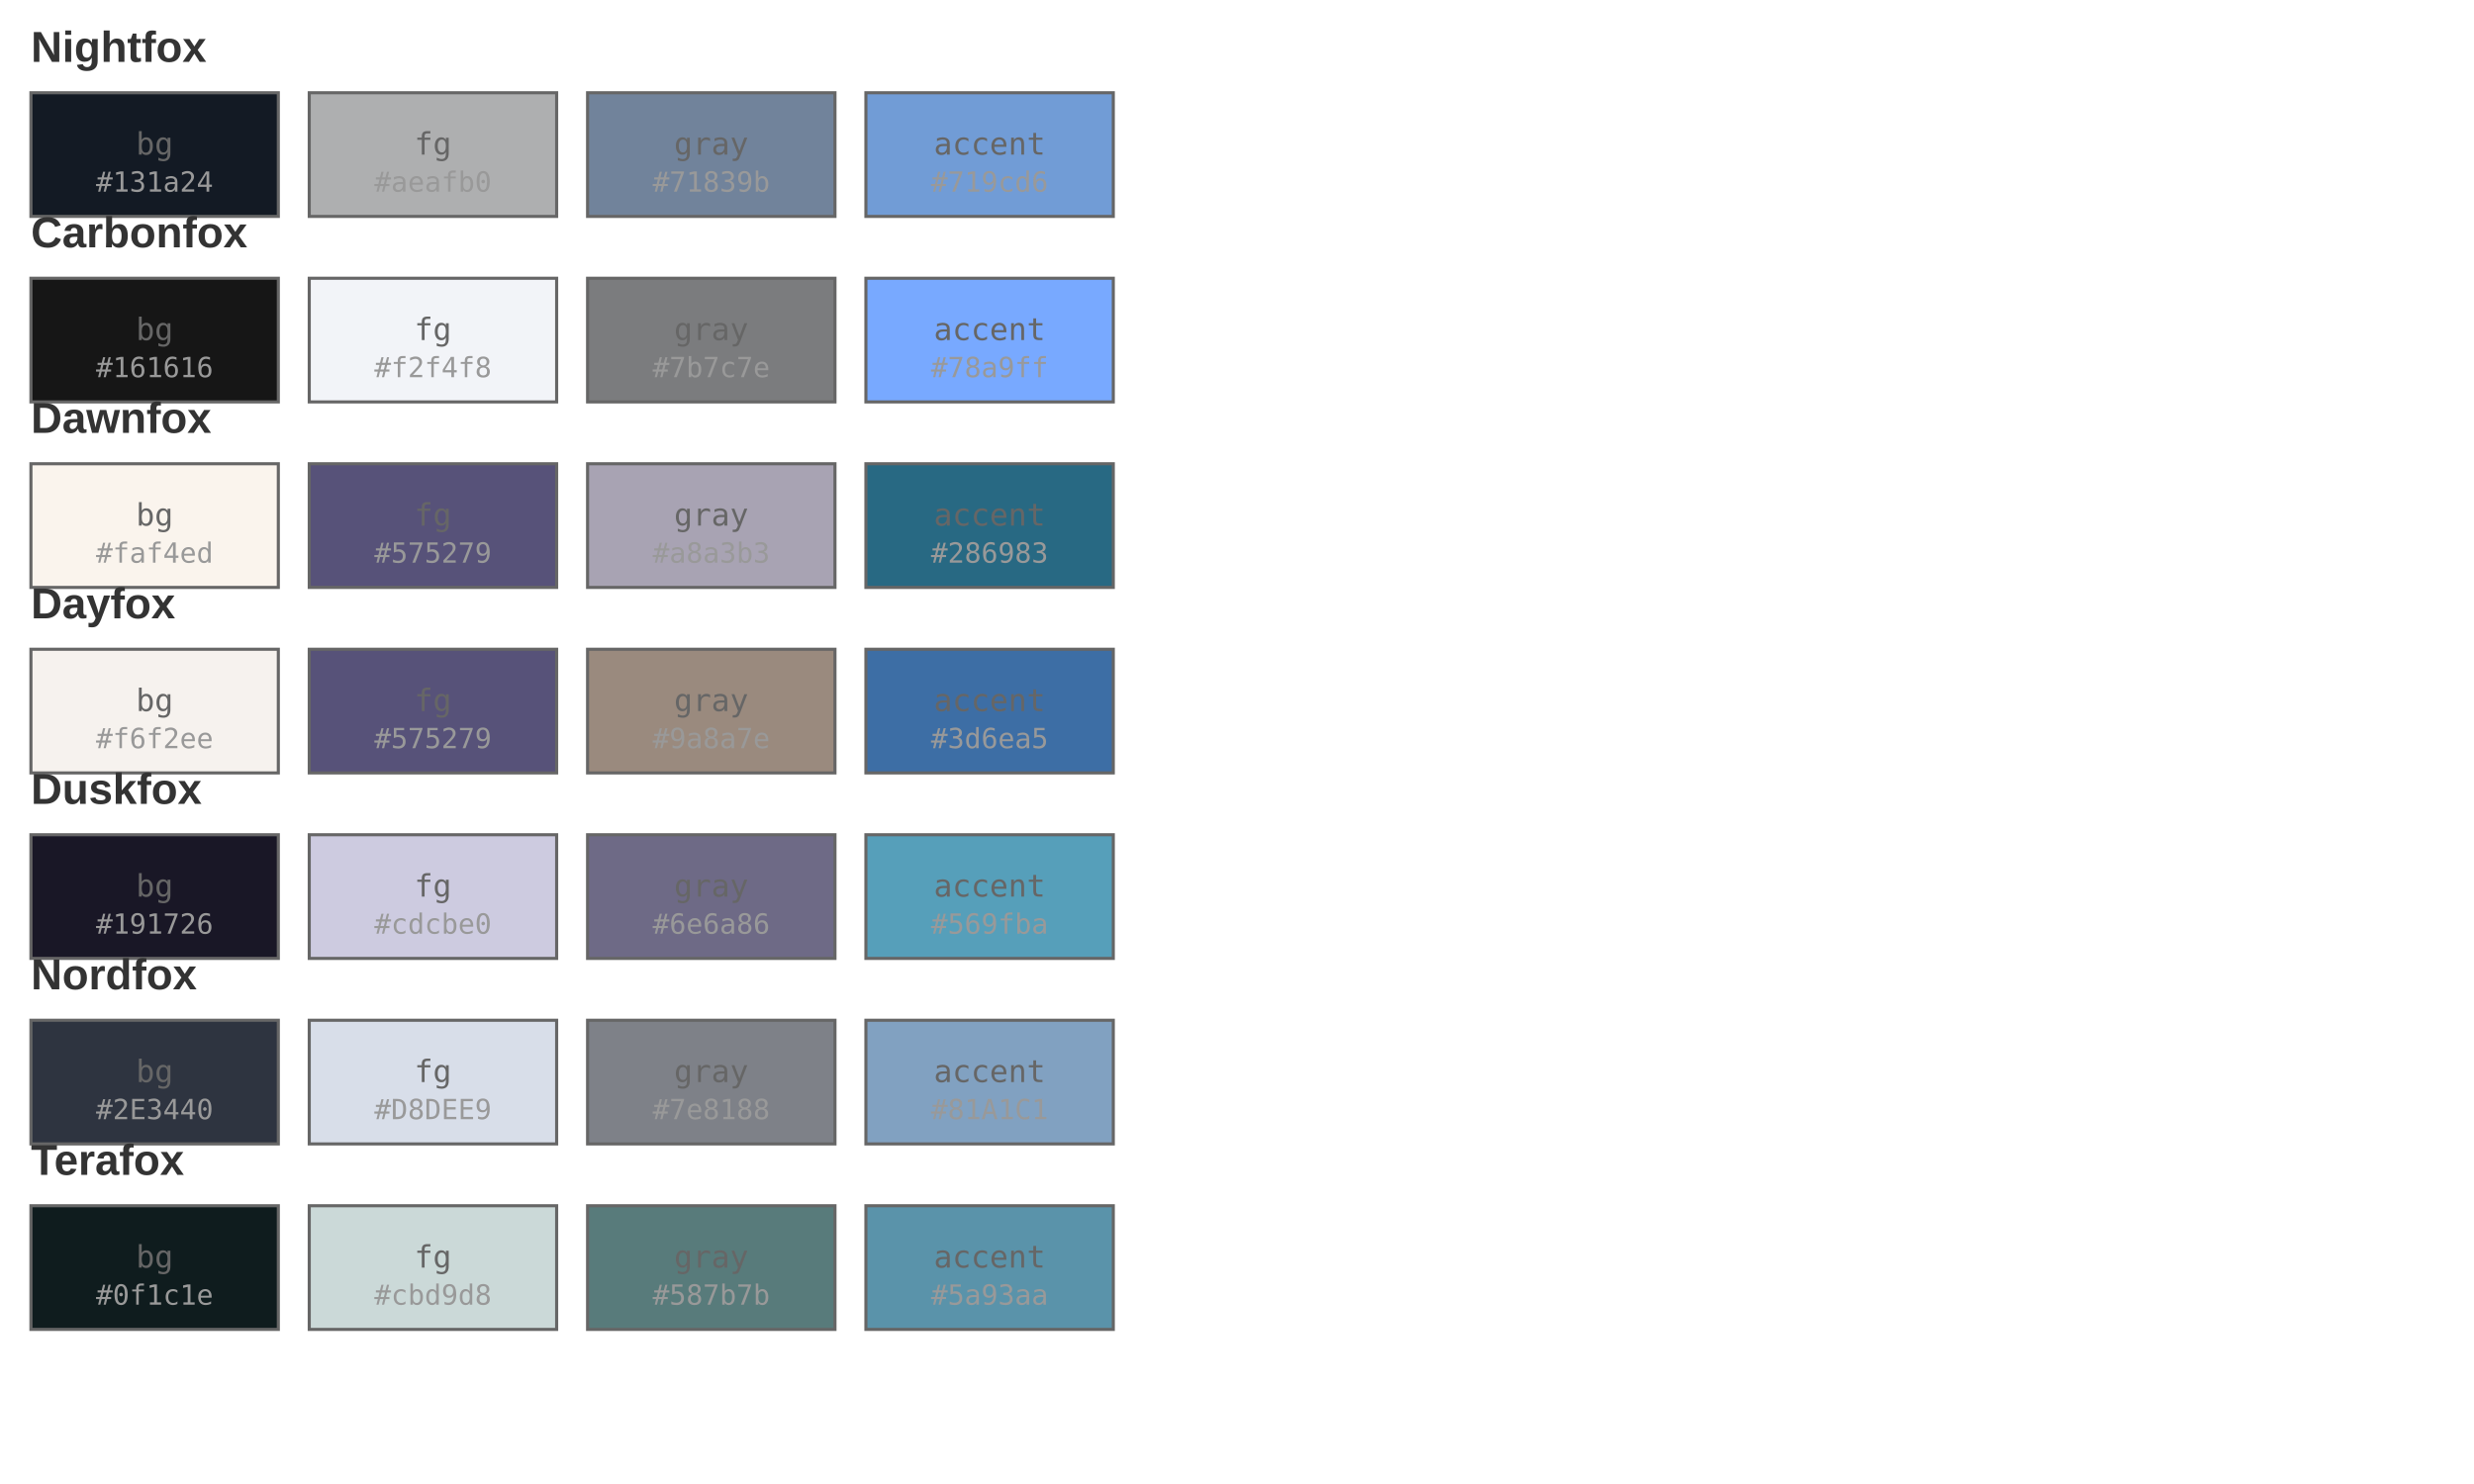
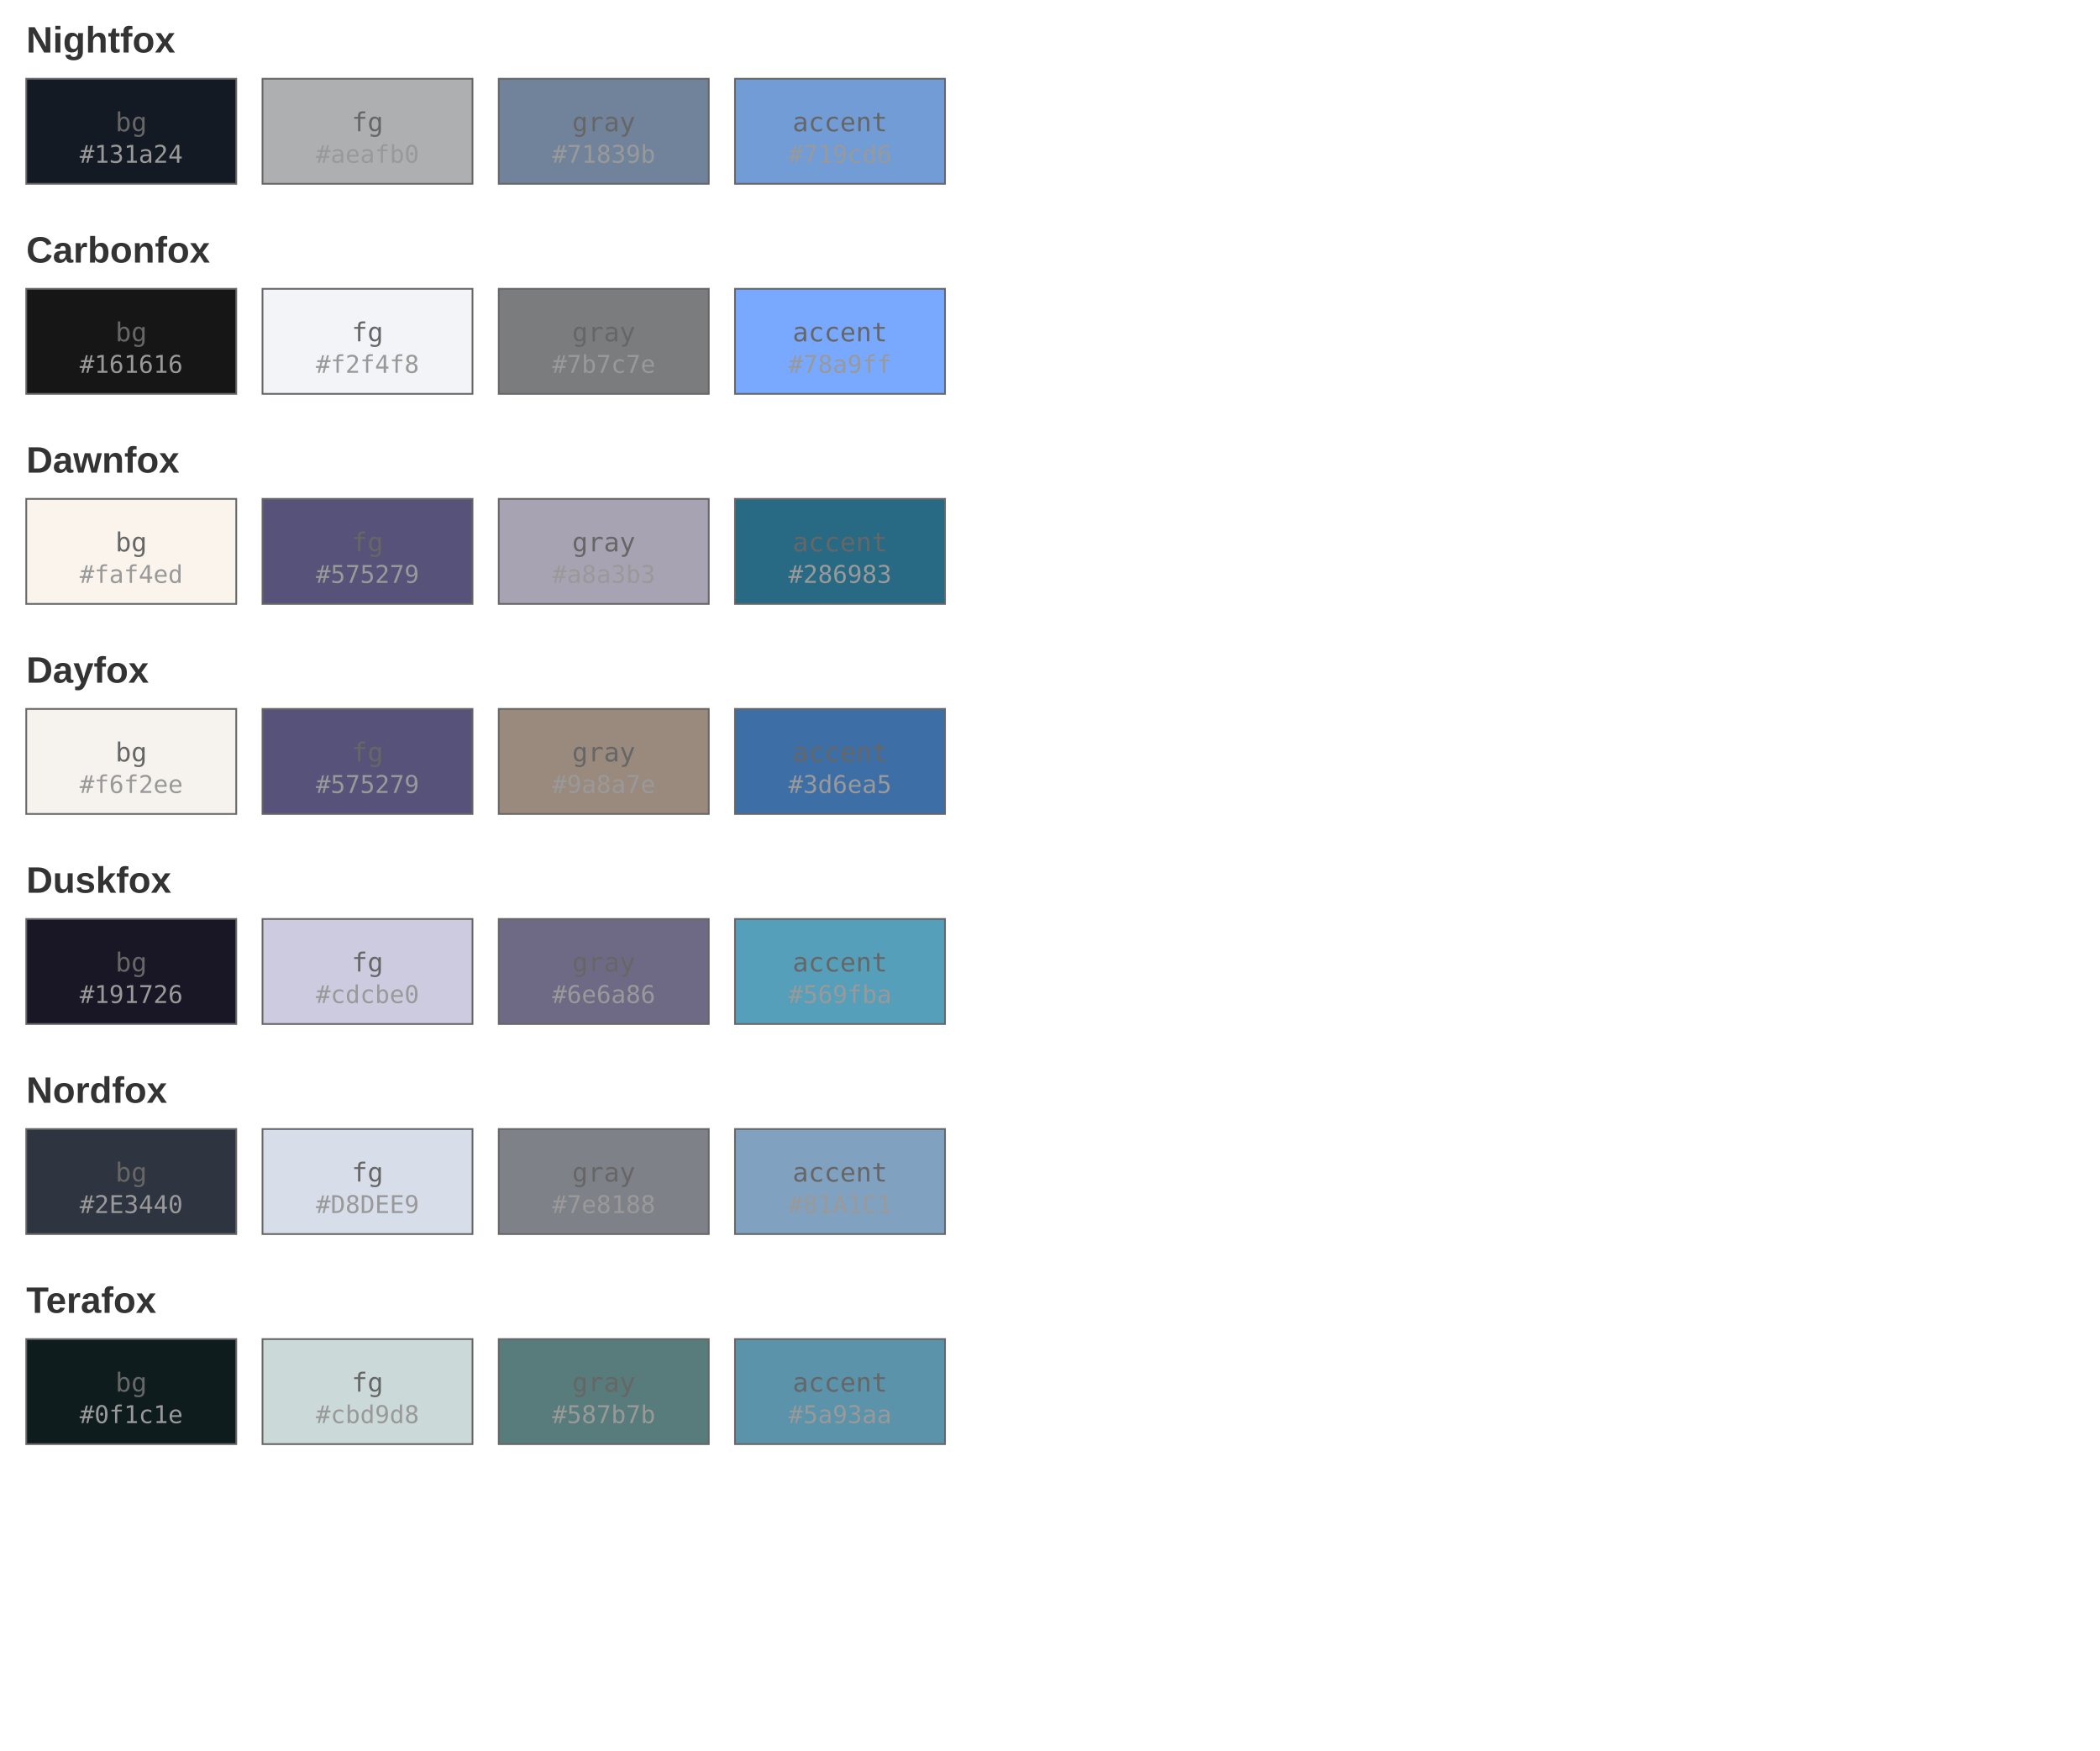
- <svg xmlns="http://www.w3.org/2000/svg" width="800" height="480">
+ <svg xmlns="http://www.w3.org/2000/svg" width="1200" height="1000">
  <defs>
    <style>
-       .theme-title { font-family: Arial, sans-serif; font-size: 14px; font-weight: bold; fill: #333; }
-       .color-label { font-family: monospace; font-size: 10px; fill: #666; }
-       .color-hex { font-family: monospace; font-size: 9px; fill: #999; }
+       .theme-title { font-family: Arial, sans-serif; font-size: 21px; font-weight: bold; fill: #333; }
+       .color-label { font-family: monospace; font-size: 15px; fill: #666; }
+       .color-hex { font-family: monospace; font-size: 14px; fill: #999; }
    </style>
  </defs>
-   <g transform="translate(10, 20)">
+   <g transform="translate(15, 30)">
    <text x="0" y="0" class="theme-title">Nightfox</text>
-     <rect x="0" y="10" width="80" height="40" fill="#131a24" stroke="#666" stroke-width="1" />
-     <text x="40" y="30" text-anchor="middle" class="color-label">bg</text>
-     <text x="40" y="42" text-anchor="middle" class="color-hex">#131a24</text>
-     <rect x="90" y="10" width="80" height="40" fill="#aeafb0" stroke="#666" stroke-width="1" />
-     <text x="130" y="30" text-anchor="middle" class="color-label">fg</text>
-     <text x="130" y="42" text-anchor="middle" class="color-hex">#aeafb0</text>
-     <rect x="180" y="10" width="80" height="40" fill="#71839b" stroke="#666" stroke-width="1" />
-     <text x="220" y="30" text-anchor="middle" class="color-label">gray</text>
-     <text x="220" y="42" text-anchor="middle" class="color-hex">#71839b</text>
-     <rect x="270" y="10" width="80" height="40" fill="#719cd6" stroke="#666" stroke-width="1" />
-     <text x="310" y="30" text-anchor="middle" class="color-label">accent</text>
-     <text x="310" y="42" text-anchor="middle" class="color-hex">#719cd6</text>
+     <rect x="0" y="15" width="120" height="60" fill="#131a24" stroke="#666" stroke-width="1" />
+     <text x="60" y="45" text-anchor="middle" class="color-label">bg</text>
+     <text x="60" y="63" text-anchor="middle" class="color-hex">#131a24</text>
+     <rect x="135" y="15" width="120" height="60" fill="#aeafb0" stroke="#666" stroke-width="1" />
+     <text x="195" y="45" text-anchor="middle" class="color-label">fg</text>
+     <text x="195" y="63" text-anchor="middle" class="color-hex">#aeafb0</text>
+     <rect x="270" y="15" width="120" height="60" fill="#71839b" stroke="#666" stroke-width="1" />
+     <text x="330" y="45" text-anchor="middle" class="color-label">gray</text>
+     <text x="330" y="63" text-anchor="middle" class="color-hex">#71839b</text>
+     <rect x="405" y="15" width="120" height="60" fill="#719cd6" stroke="#666" stroke-width="1" />
+     <text x="465" y="45" text-anchor="middle" class="color-label">accent</text>
+     <text x="465" y="63" text-anchor="middle" class="color-hex">#719cd6</text>
  </g>
-   <g transform="translate(10, 80)">
+   <g transform="translate(15, 150)">
    <text x="0" y="0" class="theme-title">Carbonfox</text>
-     <rect x="0" y="10" width="80" height="40" fill="#161616" stroke="#666" stroke-width="1" />
-     <text x="40" y="30" text-anchor="middle" class="color-label">bg</text>
-     <text x="40" y="42" text-anchor="middle" class="color-hex">#161616</text>
-     <rect x="90" y="10" width="80" height="40" fill="#f2f4f8" stroke="#666" stroke-width="1" />
-     <text x="130" y="30" text-anchor="middle" class="color-label">fg</text>
-     <text x="130" y="42" text-anchor="middle" class="color-hex">#f2f4f8</text>
-     <rect x="180" y="10" width="80" height="40" fill="#7b7c7e" stroke="#666" stroke-width="1" />
-     <text x="220" y="30" text-anchor="middle" class="color-label">gray</text>
-     <text x="220" y="42" text-anchor="middle" class="color-hex">#7b7c7e</text>
-     <rect x="270" y="10" width="80" height="40" fill="#78a9ff" stroke="#666" stroke-width="1" />
-     <text x="310" y="30" text-anchor="middle" class="color-label">accent</text>
-     <text x="310" y="42" text-anchor="middle" class="color-hex">#78a9ff</text>
+     <rect x="0" y="15" width="120" height="60" fill="#161616" stroke="#666" stroke-width="1" />
+     <text x="60" y="45" text-anchor="middle" class="color-label">bg</text>
+     <text x="60" y="63" text-anchor="middle" class="color-hex">#161616</text>
+     <rect x="135" y="15" width="120" height="60" fill="#f2f4f8" stroke="#666" stroke-width="1" />
+     <text x="195" y="45" text-anchor="middle" class="color-label">fg</text>
+     <text x="195" y="63" text-anchor="middle" class="color-hex">#f2f4f8</text>
+     <rect x="270" y="15" width="120" height="60" fill="#7b7c7e" stroke="#666" stroke-width="1" />
+     <text x="330" y="45" text-anchor="middle" class="color-label">gray</text>
+     <text x="330" y="63" text-anchor="middle" class="color-hex">#7b7c7e</text>
+     <rect x="405" y="15" width="120" height="60" fill="#78a9ff" stroke="#666" stroke-width="1" />
+     <text x="465" y="45" text-anchor="middle" class="color-label">accent</text>
+     <text x="465" y="63" text-anchor="middle" class="color-hex">#78a9ff</text>
  </g>
-   <g transform="translate(10, 140)">
+   <g transform="translate(15, 270)">
    <text x="0" y="0" class="theme-title">Dawnfox</text>
-     <rect x="0" y="10" width="80" height="40" fill="#faf4ed" stroke="#666" stroke-width="1" />
-     <text x="40" y="30" text-anchor="middle" class="color-label">bg</text>
-     <text x="40" y="42" text-anchor="middle" class="color-hex">#faf4ed</text>
-     <rect x="90" y="10" width="80" height="40" fill="#575279" stroke="#666" stroke-width="1" />
-     <text x="130" y="30" text-anchor="middle" class="color-label">fg</text>
-     <text x="130" y="42" text-anchor="middle" class="color-hex">#575279</text>
-     <rect x="180" y="10" width="80" height="40" fill="#a8a3b3" stroke="#666" stroke-width="1" />
-     <text x="220" y="30" text-anchor="middle" class="color-label">gray</text>
-     <text x="220" y="42" text-anchor="middle" class="color-hex">#a8a3b3</text>
-     <rect x="270" y="10" width="80" height="40" fill="#286983" stroke="#666" stroke-width="1" />
-     <text x="310" y="30" text-anchor="middle" class="color-label">accent</text>
-     <text x="310" y="42" text-anchor="middle" class="color-hex">#286983</text>
+     <rect x="0" y="15" width="120" height="60" fill="#faf4ed" stroke="#666" stroke-width="1" />
+     <text x="60" y="45" text-anchor="middle" class="color-label">bg</text>
+     <text x="60" y="63" text-anchor="middle" class="color-hex">#faf4ed</text>
+     <rect x="135" y="15" width="120" height="60" fill="#575279" stroke="#666" stroke-width="1" />
+     <text x="195" y="45" text-anchor="middle" class="color-label">fg</text>
+     <text x="195" y="63" text-anchor="middle" class="color-hex">#575279</text>
+     <rect x="270" y="15" width="120" height="60" fill="#a8a3b3" stroke="#666" stroke-width="1" />
+     <text x="330" y="45" text-anchor="middle" class="color-label">gray</text>
+     <text x="330" y="63" text-anchor="middle" class="color-hex">#a8a3b3</text>
+     <rect x="405" y="15" width="120" height="60" fill="#286983" stroke="#666" stroke-width="1" />
+     <text x="465" y="45" text-anchor="middle" class="color-label">accent</text>
+     <text x="465" y="63" text-anchor="middle" class="color-hex">#286983</text>
  </g>
-   <g transform="translate(10, 200)">
+   <g transform="translate(15, 390)">
    <text x="0" y="0" class="theme-title">Dayfox</text>
-     <rect x="0" y="10" width="80" height="40" fill="#f6f2ee" stroke="#666" stroke-width="1" />
-     <text x="40" y="30" text-anchor="middle" class="color-label">bg</text>
-     <text x="40" y="42" text-anchor="middle" class="color-hex">#f6f2ee</text>
-     <rect x="90" y="10" width="80" height="40" fill="#575279" stroke="#666" stroke-width="1" />
-     <text x="130" y="30" text-anchor="middle" class="color-label">fg</text>
-     <text x="130" y="42" text-anchor="middle" class="color-hex">#575279</text>
-     <rect x="180" y="10" width="80" height="40" fill="#9a8a7e" stroke="#666" stroke-width="1" />
-     <text x="220" y="30" text-anchor="middle" class="color-label">gray</text>
-     <text x="220" y="42" text-anchor="middle" class="color-hex">#9a8a7e</text>
-     <rect x="270" y="10" width="80" height="40" fill="#3d6ea5" stroke="#666" stroke-width="1" />
-     <text x="310" y="30" text-anchor="middle" class="color-label">accent</text>
-     <text x="310" y="42" text-anchor="middle" class="color-hex">#3d6ea5</text>
+     <rect x="0" y="15" width="120" height="60" fill="#f6f2ee" stroke="#666" stroke-width="1" />
+     <text x="60" y="45" text-anchor="middle" class="color-label">bg</text>
+     <text x="60" y="63" text-anchor="middle" class="color-hex">#f6f2ee</text>
+     <rect x="135" y="15" width="120" height="60" fill="#575279" stroke="#666" stroke-width="1" />
+     <text x="195" y="45" text-anchor="middle" class="color-label">fg</text>
+     <text x="195" y="63" text-anchor="middle" class="color-hex">#575279</text>
+     <rect x="270" y="15" width="120" height="60" fill="#9a8a7e" stroke="#666" stroke-width="1" />
+     <text x="330" y="45" text-anchor="middle" class="color-label">gray</text>
+     <text x="330" y="63" text-anchor="middle" class="color-hex">#9a8a7e</text>
+     <rect x="405" y="15" width="120" height="60" fill="#3d6ea5" stroke="#666" stroke-width="1" />
+     <text x="465" y="45" text-anchor="middle" class="color-label">accent</text>
+     <text x="465" y="63" text-anchor="middle" class="color-hex">#3d6ea5</text>
  </g>
-   <g transform="translate(10, 260)">
+   <g transform="translate(15, 510)">
    <text x="0" y="0" class="theme-title">Duskfox</text>
-     <rect x="0" y="10" width="80" height="40" fill="#191726" stroke="#666" stroke-width="1" />
-     <text x="40" y="30" text-anchor="middle" class="color-label">bg</text>
-     <text x="40" y="42" text-anchor="middle" class="color-hex">#191726</text>
-     <rect x="90" y="10" width="80" height="40" fill="#cdcbe0" stroke="#666" stroke-width="1" />
-     <text x="130" y="30" text-anchor="middle" class="color-label">fg</text>
-     <text x="130" y="42" text-anchor="middle" class="color-hex">#cdcbe0</text>
-     <rect x="180" y="10" width="80" height="40" fill="#6e6a86" stroke="#666" stroke-width="1" />
-     <text x="220" y="30" text-anchor="middle" class="color-label">gray</text>
-     <text x="220" y="42" text-anchor="middle" class="color-hex">#6e6a86</text>
-     <rect x="270" y="10" width="80" height="40" fill="#569fba" stroke="#666" stroke-width="1" />
-     <text x="310" y="30" text-anchor="middle" class="color-label">accent</text>
-     <text x="310" y="42" text-anchor="middle" class="color-hex">#569fba</text>
+     <rect x="0" y="15" width="120" height="60" fill="#191726" stroke="#666" stroke-width="1" />
+     <text x="60" y="45" text-anchor="middle" class="color-label">bg</text>
+     <text x="60" y="63" text-anchor="middle" class="color-hex">#191726</text>
+     <rect x="135" y="15" width="120" height="60" fill="#cdcbe0" stroke="#666" stroke-width="1" />
+     <text x="195" y="45" text-anchor="middle" class="color-label">fg</text>
+     <text x="195" y="63" text-anchor="middle" class="color-hex">#cdcbe0</text>
+     <rect x="270" y="15" width="120" height="60" fill="#6e6a86" stroke="#666" stroke-width="1" />
+     <text x="330" y="45" text-anchor="middle" class="color-label">gray</text>
+     <text x="330" y="63" text-anchor="middle" class="color-hex">#6e6a86</text>
+     <rect x="405" y="15" width="120" height="60" fill="#569fba" stroke="#666" stroke-width="1" />
+     <text x="465" y="45" text-anchor="middle" class="color-label">accent</text>
+     <text x="465" y="63" text-anchor="middle" class="color-hex">#569fba</text>
  </g>
-   <g transform="translate(10, 320)">
+   <g transform="translate(15, 630)">
    <text x="0" y="0" class="theme-title">Nordfox</text>
-     <rect x="0" y="10" width="80" height="40" fill="#2E3440" stroke="#666" stroke-width="1" />
-     <text x="40" y="30" text-anchor="middle" class="color-label">bg</text>
-     <text x="40" y="42" text-anchor="middle" class="color-hex">#2E3440</text>
-     <rect x="90" y="10" width="80" height="40" fill="#D8DEE9" stroke="#666" stroke-width="1" />
-     <text x="130" y="30" text-anchor="middle" class="color-label">fg</text>
-     <text x="130" y="42" text-anchor="middle" class="color-hex">#D8DEE9</text>
-     <rect x="180" y="10" width="80" height="40" fill="#7e8188" stroke="#666" stroke-width="1" />
-     <text x="220" y="30" text-anchor="middle" class="color-label">gray</text>
-     <text x="220" y="42" text-anchor="middle" class="color-hex">#7e8188</text>
-     <rect x="270" y="10" width="80" height="40" fill="#81A1C1" stroke="#666" stroke-width="1" />
-     <text x="310" y="30" text-anchor="middle" class="color-label">accent</text>
-     <text x="310" y="42" text-anchor="middle" class="color-hex">#81A1C1</text>
+     <rect x="0" y="15" width="120" height="60" fill="#2E3440" stroke="#666" stroke-width="1" />
+     <text x="60" y="45" text-anchor="middle" class="color-label">bg</text>
+     <text x="60" y="63" text-anchor="middle" class="color-hex">#2E3440</text>
+     <rect x="135" y="15" width="120" height="60" fill="#D8DEE9" stroke="#666" stroke-width="1" />
+     <text x="195" y="45" text-anchor="middle" class="color-label">fg</text>
+     <text x="195" y="63" text-anchor="middle" class="color-hex">#D8DEE9</text>
+     <rect x="270" y="15" width="120" height="60" fill="#7e8188" stroke="#666" stroke-width="1" />
+     <text x="330" y="45" text-anchor="middle" class="color-label">gray</text>
+     <text x="330" y="63" text-anchor="middle" class="color-hex">#7e8188</text>
+     <rect x="405" y="15" width="120" height="60" fill="#81A1C1" stroke="#666" stroke-width="1" />
+     <text x="465" y="45" text-anchor="middle" class="color-label">accent</text>
+     <text x="465" y="63" text-anchor="middle" class="color-hex">#81A1C1</text>
  </g>
-   <g transform="translate(10, 380)">
+   <g transform="translate(15, 750)">
    <text x="0" y="0" class="theme-title">Terafox</text>
-     <rect x="0" y="10" width="80" height="40" fill="#0f1c1e" stroke="#666" stroke-width="1" />
-     <text x="40" y="30" text-anchor="middle" class="color-label">bg</text>
-     <text x="40" y="42" text-anchor="middle" class="color-hex">#0f1c1e</text>
-     <rect x="90" y="10" width="80" height="40" fill="#cbd9d8" stroke="#666" stroke-width="1" />
-     <text x="130" y="30" text-anchor="middle" class="color-label">fg</text>
-     <text x="130" y="42" text-anchor="middle" class="color-hex">#cbd9d8</text>
-     <rect x="180" y="10" width="80" height="40" fill="#587b7b" stroke="#666" stroke-width="1" />
-     <text x="220" y="30" text-anchor="middle" class="color-label">gray</text>
-     <text x="220" y="42" text-anchor="middle" class="color-hex">#587b7b</text>
-     <rect x="270" y="10" width="80" height="40" fill="#5a93aa" stroke="#666" stroke-width="1" />
-     <text x="310" y="30" text-anchor="middle" class="color-label">accent</text>
-     <text x="310" y="42" text-anchor="middle" class="color-hex">#5a93aa</text>
+     <rect x="0" y="15" width="120" height="60" fill="#0f1c1e" stroke="#666" stroke-width="1" />
+     <text x="60" y="45" text-anchor="middle" class="color-label">bg</text>
+     <text x="60" y="63" text-anchor="middle" class="color-hex">#0f1c1e</text>
+     <rect x="135" y="15" width="120" height="60" fill="#cbd9d8" stroke="#666" stroke-width="1" />
+     <text x="195" y="45" text-anchor="middle" class="color-label">fg</text>
+     <text x="195" y="63" text-anchor="middle" class="color-hex">#cbd9d8</text>
+     <rect x="270" y="15" width="120" height="60" fill="#587b7b" stroke="#666" stroke-width="1" />
+     <text x="330" y="45" text-anchor="middle" class="color-label">gray</text>
+     <text x="330" y="63" text-anchor="middle" class="color-hex">#587b7b</text>
+     <rect x="405" y="15" width="120" height="60" fill="#5a93aa" stroke="#666" stroke-width="1" />
+     <text x="465" y="45" text-anchor="middle" class="color-label">accent</text>
+     <text x="465" y="63" text-anchor="middle" class="color-hex">#5a93aa</text>
  </g>
</svg>
